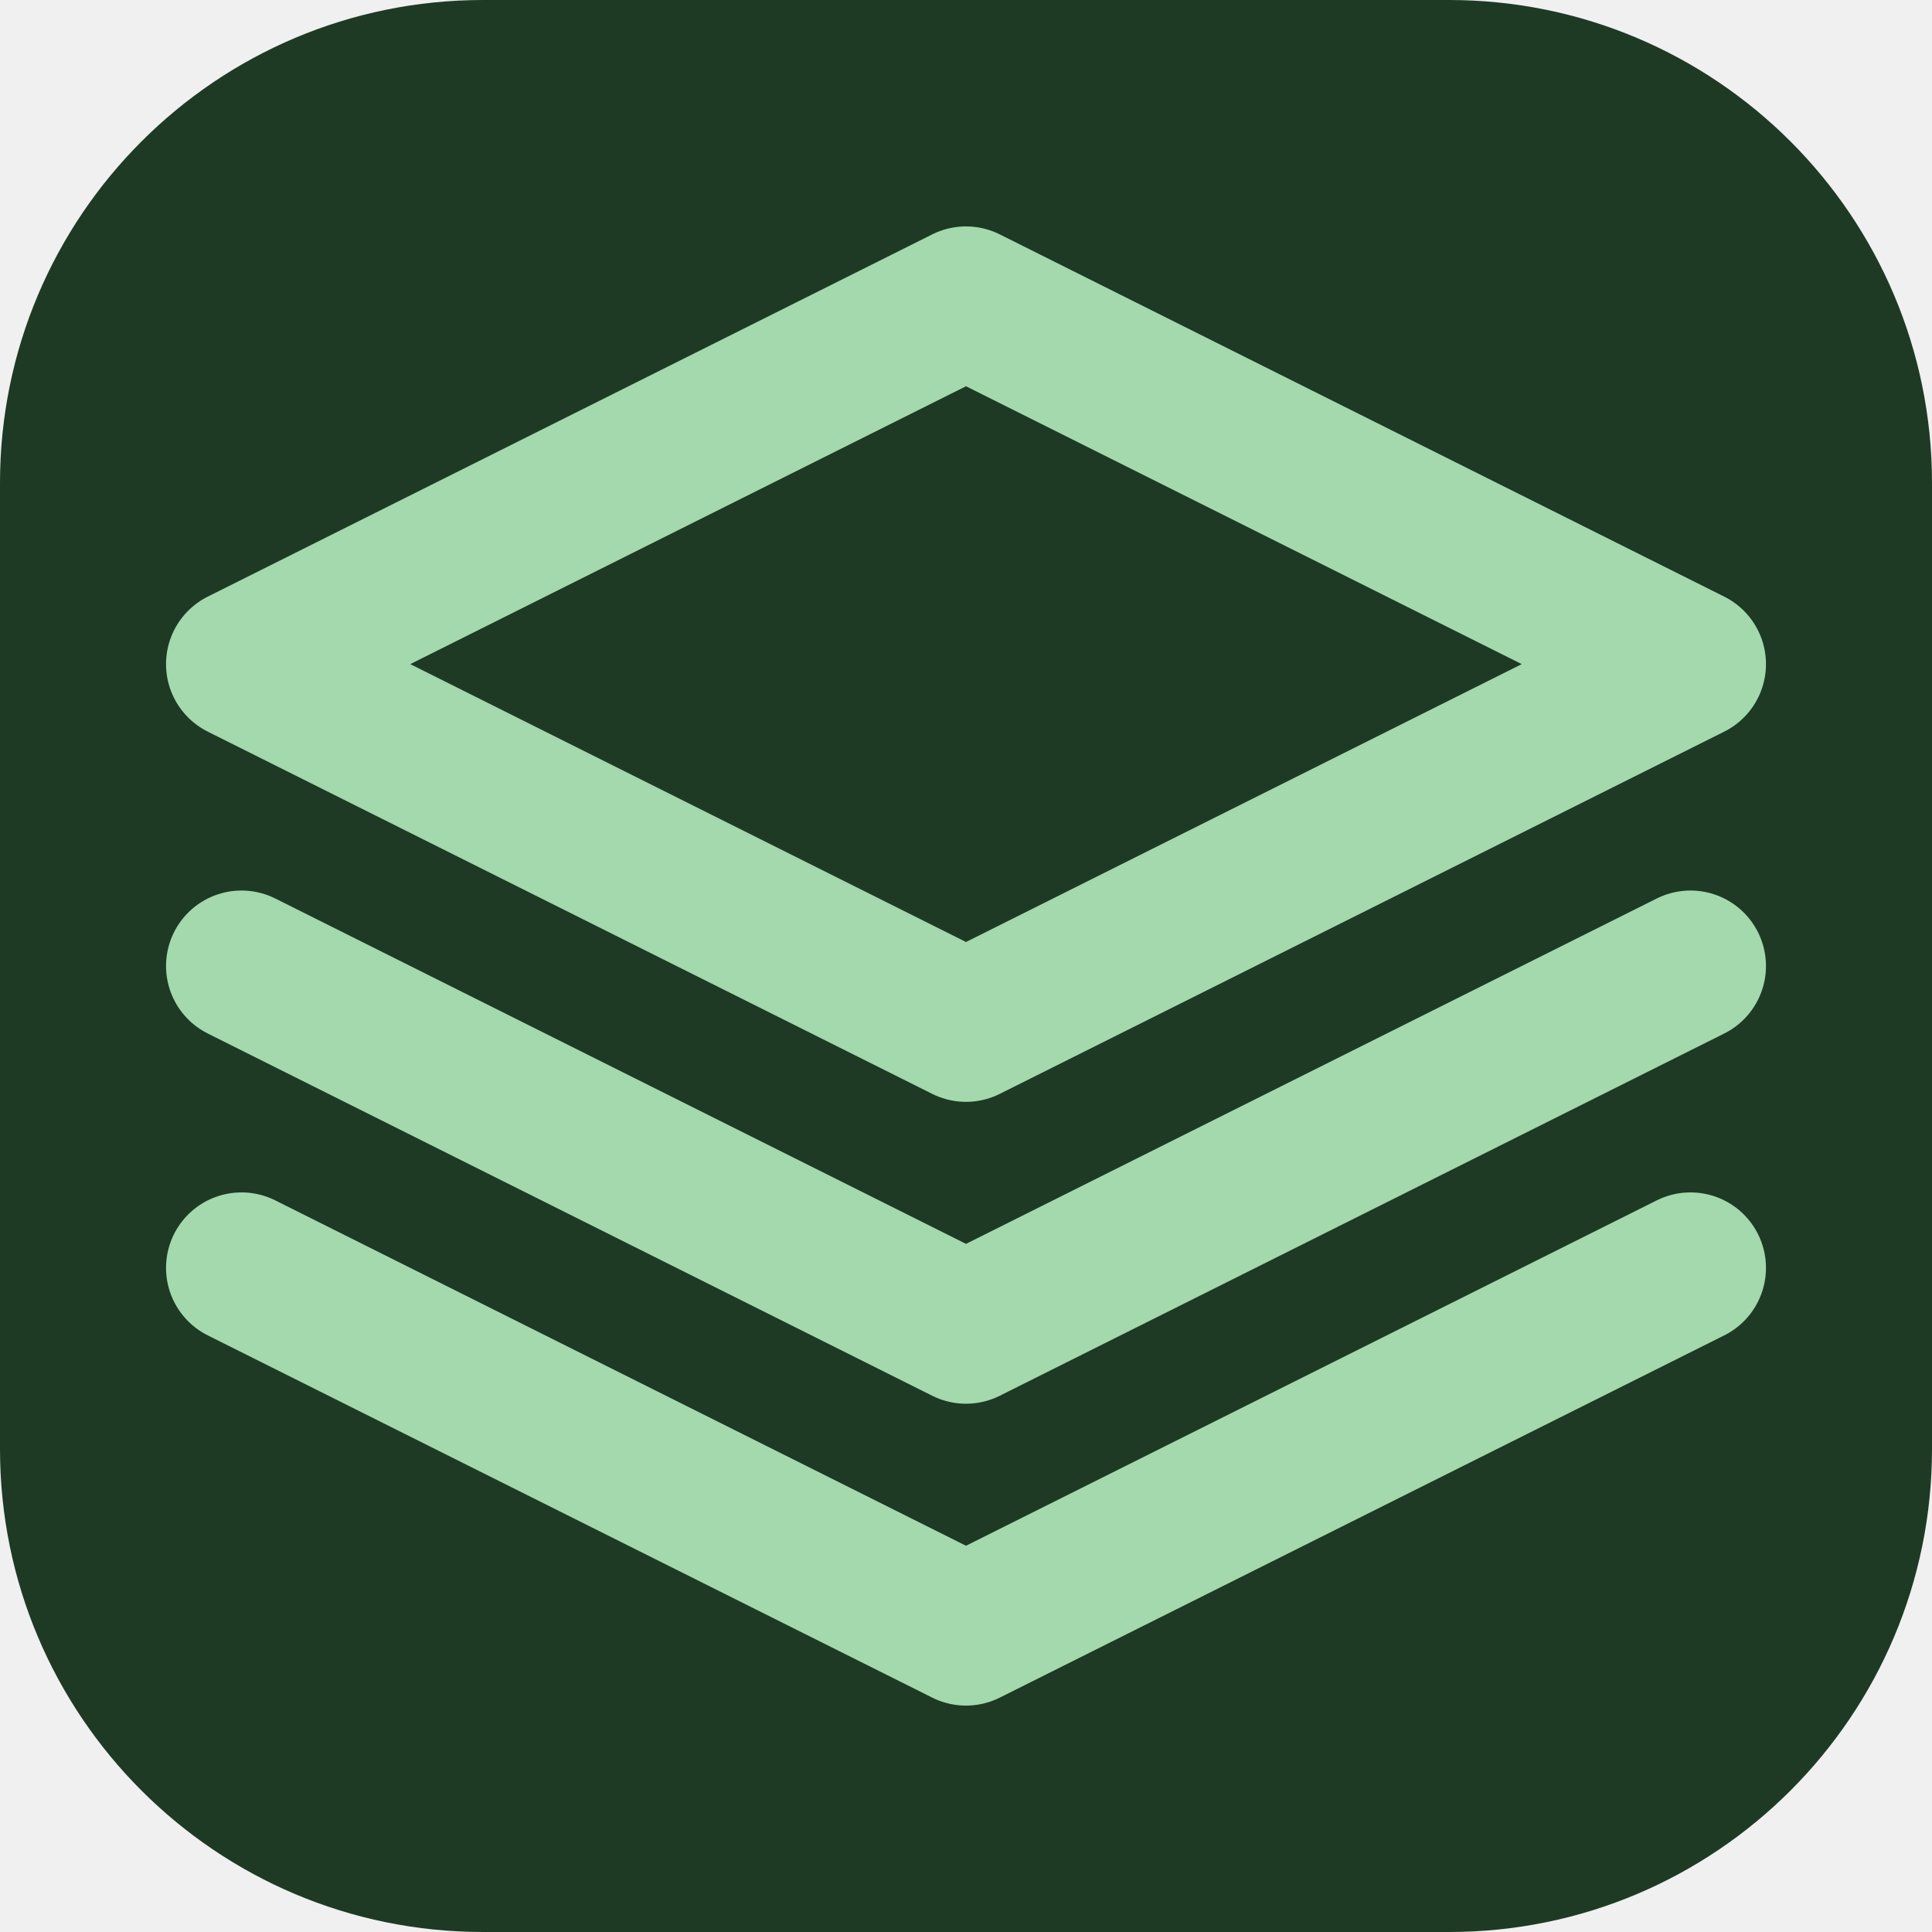
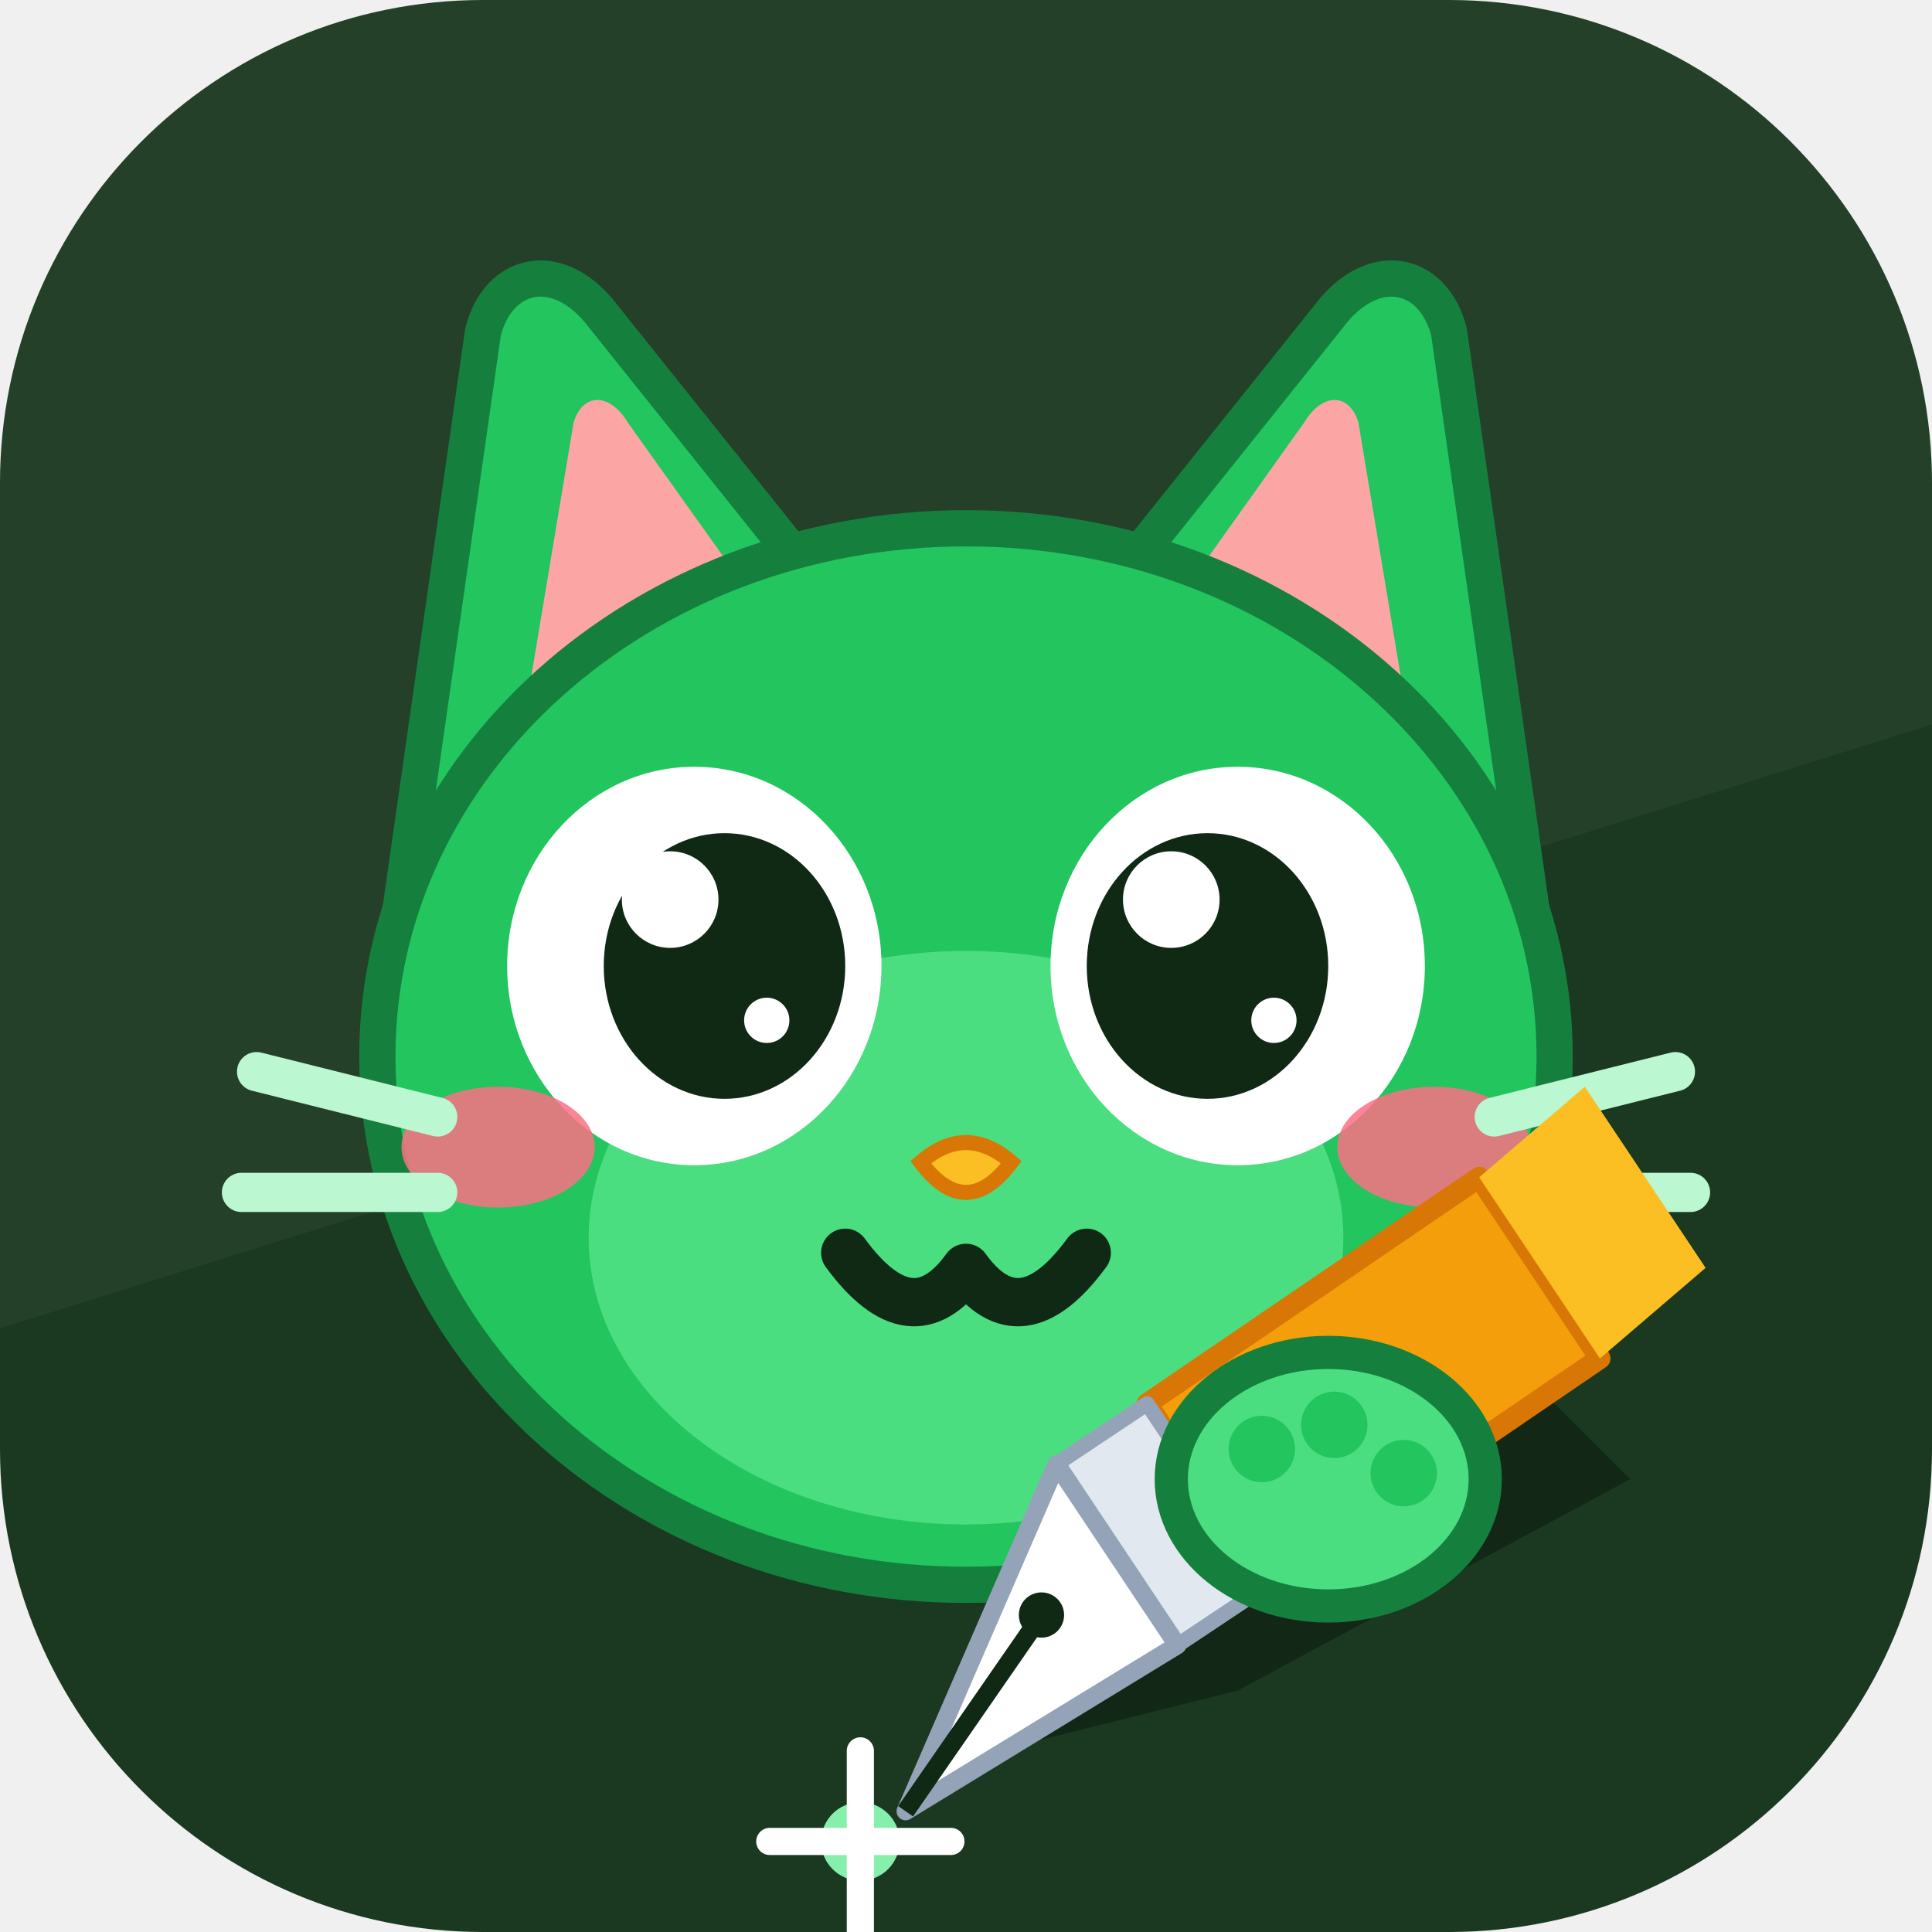
- <svg xmlns="http://www.w3.org/2000/svg" viewBox="0 0 32 32" width="32" height="32">
-   <rect width="32" height="32" rx="8" fill="#1e3a24" />
-   <path d="M16 5L4 11l12 6 12-6-12-6z" fill="none" stroke="#a3d9ad" stroke-width="2.5" stroke-linecap="round" stroke-linejoin="round" />
-   <path d="M4 21l12 6 12-6" fill="none" stroke="#a3d9ad" stroke-width="2.5" stroke-linecap="round" stroke-linejoin="round" />
-   <path d="M4 16l12 6 12-6" fill="none" stroke="#a3d9ad" stroke-width="2.5" stroke-linecap="round" stroke-linejoin="round" />
+ <svg xmlns="http://www.w3.org/2000/svg" viewBox="0 0 64 64" width="64" height="64" fill="none">
+   <rect width="64" height="64" rx="16" fill="#1b3820" />
+   <path d="M 0 16 C 0 7.16 7.16 0 16 0 L 48 0 C 56.84 0 64 7.16 64 16 L 64 24 L 0 44 Z" fill="white" opacity="0.04" />
+   <path d="M 13 32 L 16 11 C 16.5 9 18.5 8.5 20 10.5 L 30 23 Z" fill="#22c55e" stroke="#15803d" stroke-width="1.2" stroke-linejoin="round" />
+   <path d="M 17 26 L 19 14 C 19.3 13 20.2 13 20.8 14 L 26.5 22 Z" fill="#fca5a5" />
+   <path d="M 51 32 L 48 11 C 47.5 9 45.5 8.5 44 10.5 L 34 23 Z" fill="#22c55e" stroke="#15803d" stroke-width="1.2" stroke-linejoin="round" />
+   <path d="M 47 26 L 45 14 C 44.7 13 43.8 13 43.2 14 L 37.5 22 Z" fill="#fca5a5" />
+   <ellipse cx="32" cy="35" rx="19.5" ry="17.5" fill="#22c55e" stroke="#15803d" stroke-width="1.2" />
+   <ellipse cx="32" cy="41" rx="12.5" ry="9.5" fill="#4ade80" />
+   <ellipse cx="23" cy="32" rx="6.2" ry="6.6" fill="#ffffff" />
+   <ellipse cx="24" cy="32" rx="4" ry="4.4" fill="#0f2915" />
+   <circle cx="22.2" cy="29.8" r="1.6" fill="#ffffff" />
+   <circle cx="25.4" cy="33.8" r="0.75" fill="#ffffff" />
+   <ellipse cx="41" cy="32" rx="6.2" ry="6.6" fill="#ffffff" />
+   <ellipse cx="40" cy="32" rx="4" ry="4.4" fill="#0f2915" />
+   <circle cx="38.8" cy="29.8" r="1.6" fill="#ffffff" />
+   <circle cx="42.2" cy="33.8" r="0.75" fill="#ffffff" />
+   <ellipse cx="16.5" cy="38" rx="3.2" ry="2" fill="#fb7185" opacity="0.85" />
+   <ellipse cx="47.5" cy="38" rx="3.2" ry="2" fill="#fb7185" opacity="0.85" />
+   <path d="M 8.5 35.5 L 14.5 37 M 8 39.5 L 14.5 39.5" stroke="#bbf7d0" stroke-width="1.3" stroke-linecap="round" />
+   <path d="M 55.5 35.5 L 49.5 37 M 56 39.5 L 49.5 39.5" stroke="#bbf7d0" stroke-width="1.3" stroke-linecap="round" />
+   <path d="M 30.5 38.5 Q 32 37.2 33.5 38.5 Q 32 40.5 30.5 38.5 Z" fill="#fbbf24" stroke="#d97706" stroke-width="0.5" />
+   <path d="M 28 41.5 Q 30.2 44.5 32 42 Q 33.8 44.5 36 41.5" fill="none" stroke="#0f2915" stroke-width="1.6" stroke-linecap="round" stroke-linejoin="round" />
+   <path d="M 54 49 L 41 56 L 33 58 L 35 51 L 49 44 Z" fill="#061208" opacity="0.45" />
+   <path d="M 53 45 L 42 52.5 L 38 46.5 L 49 39 Z" fill="#f59e0b" stroke="#d97706" stroke-width="0.7" stroke-linejoin="round" />
+   <path d="M 53 45 L 49 39 L 52.5 36 L 56.5 42 Z" fill="#fbbf24" />
+   <path d="M 42 52.5 L 39 54.5 L 35 48.5 L 38 46.5 Z" fill="#e2e8f0" stroke="#94a3b8" stroke-width="0.5" stroke-linejoin="round" />
+   <path d="M 39 54.5 L 30 60 L 35 48.5 Z" fill="#ffffff" stroke="#94a3b8" stroke-width="0.6" stroke-linejoin="round" />
+   <circle cx="34.5" cy="53.5" r="0.75" fill="#0f2915" />
+   <path d="M 34.5 53.5 L 30 60" stroke="#0f2915" stroke-width="0.6" />
+   <circle cx="28.5" cy="61" r="1.3" fill="#86efac" />
+   <path d="M 28.5 58 L 28.5 64 M 25.5 61 L 31.5 61" stroke="#ffffff" stroke-width="0.9" stroke-linecap="round" />
+   <ellipse cx="44" cy="49" rx="5.2" ry="4.2" fill="#4ade80" stroke="#15803d" stroke-width="1.1" />
+   <circle cx="41.8" cy="48" r="1.1" fill="#22c55e" />
+   <circle cx="44.2" cy="47.2" r="1.1" fill="#22c55e" />
+   <circle cx="46.5" cy="48.8" r="1.1" fill="#22c55e" />
</svg>
